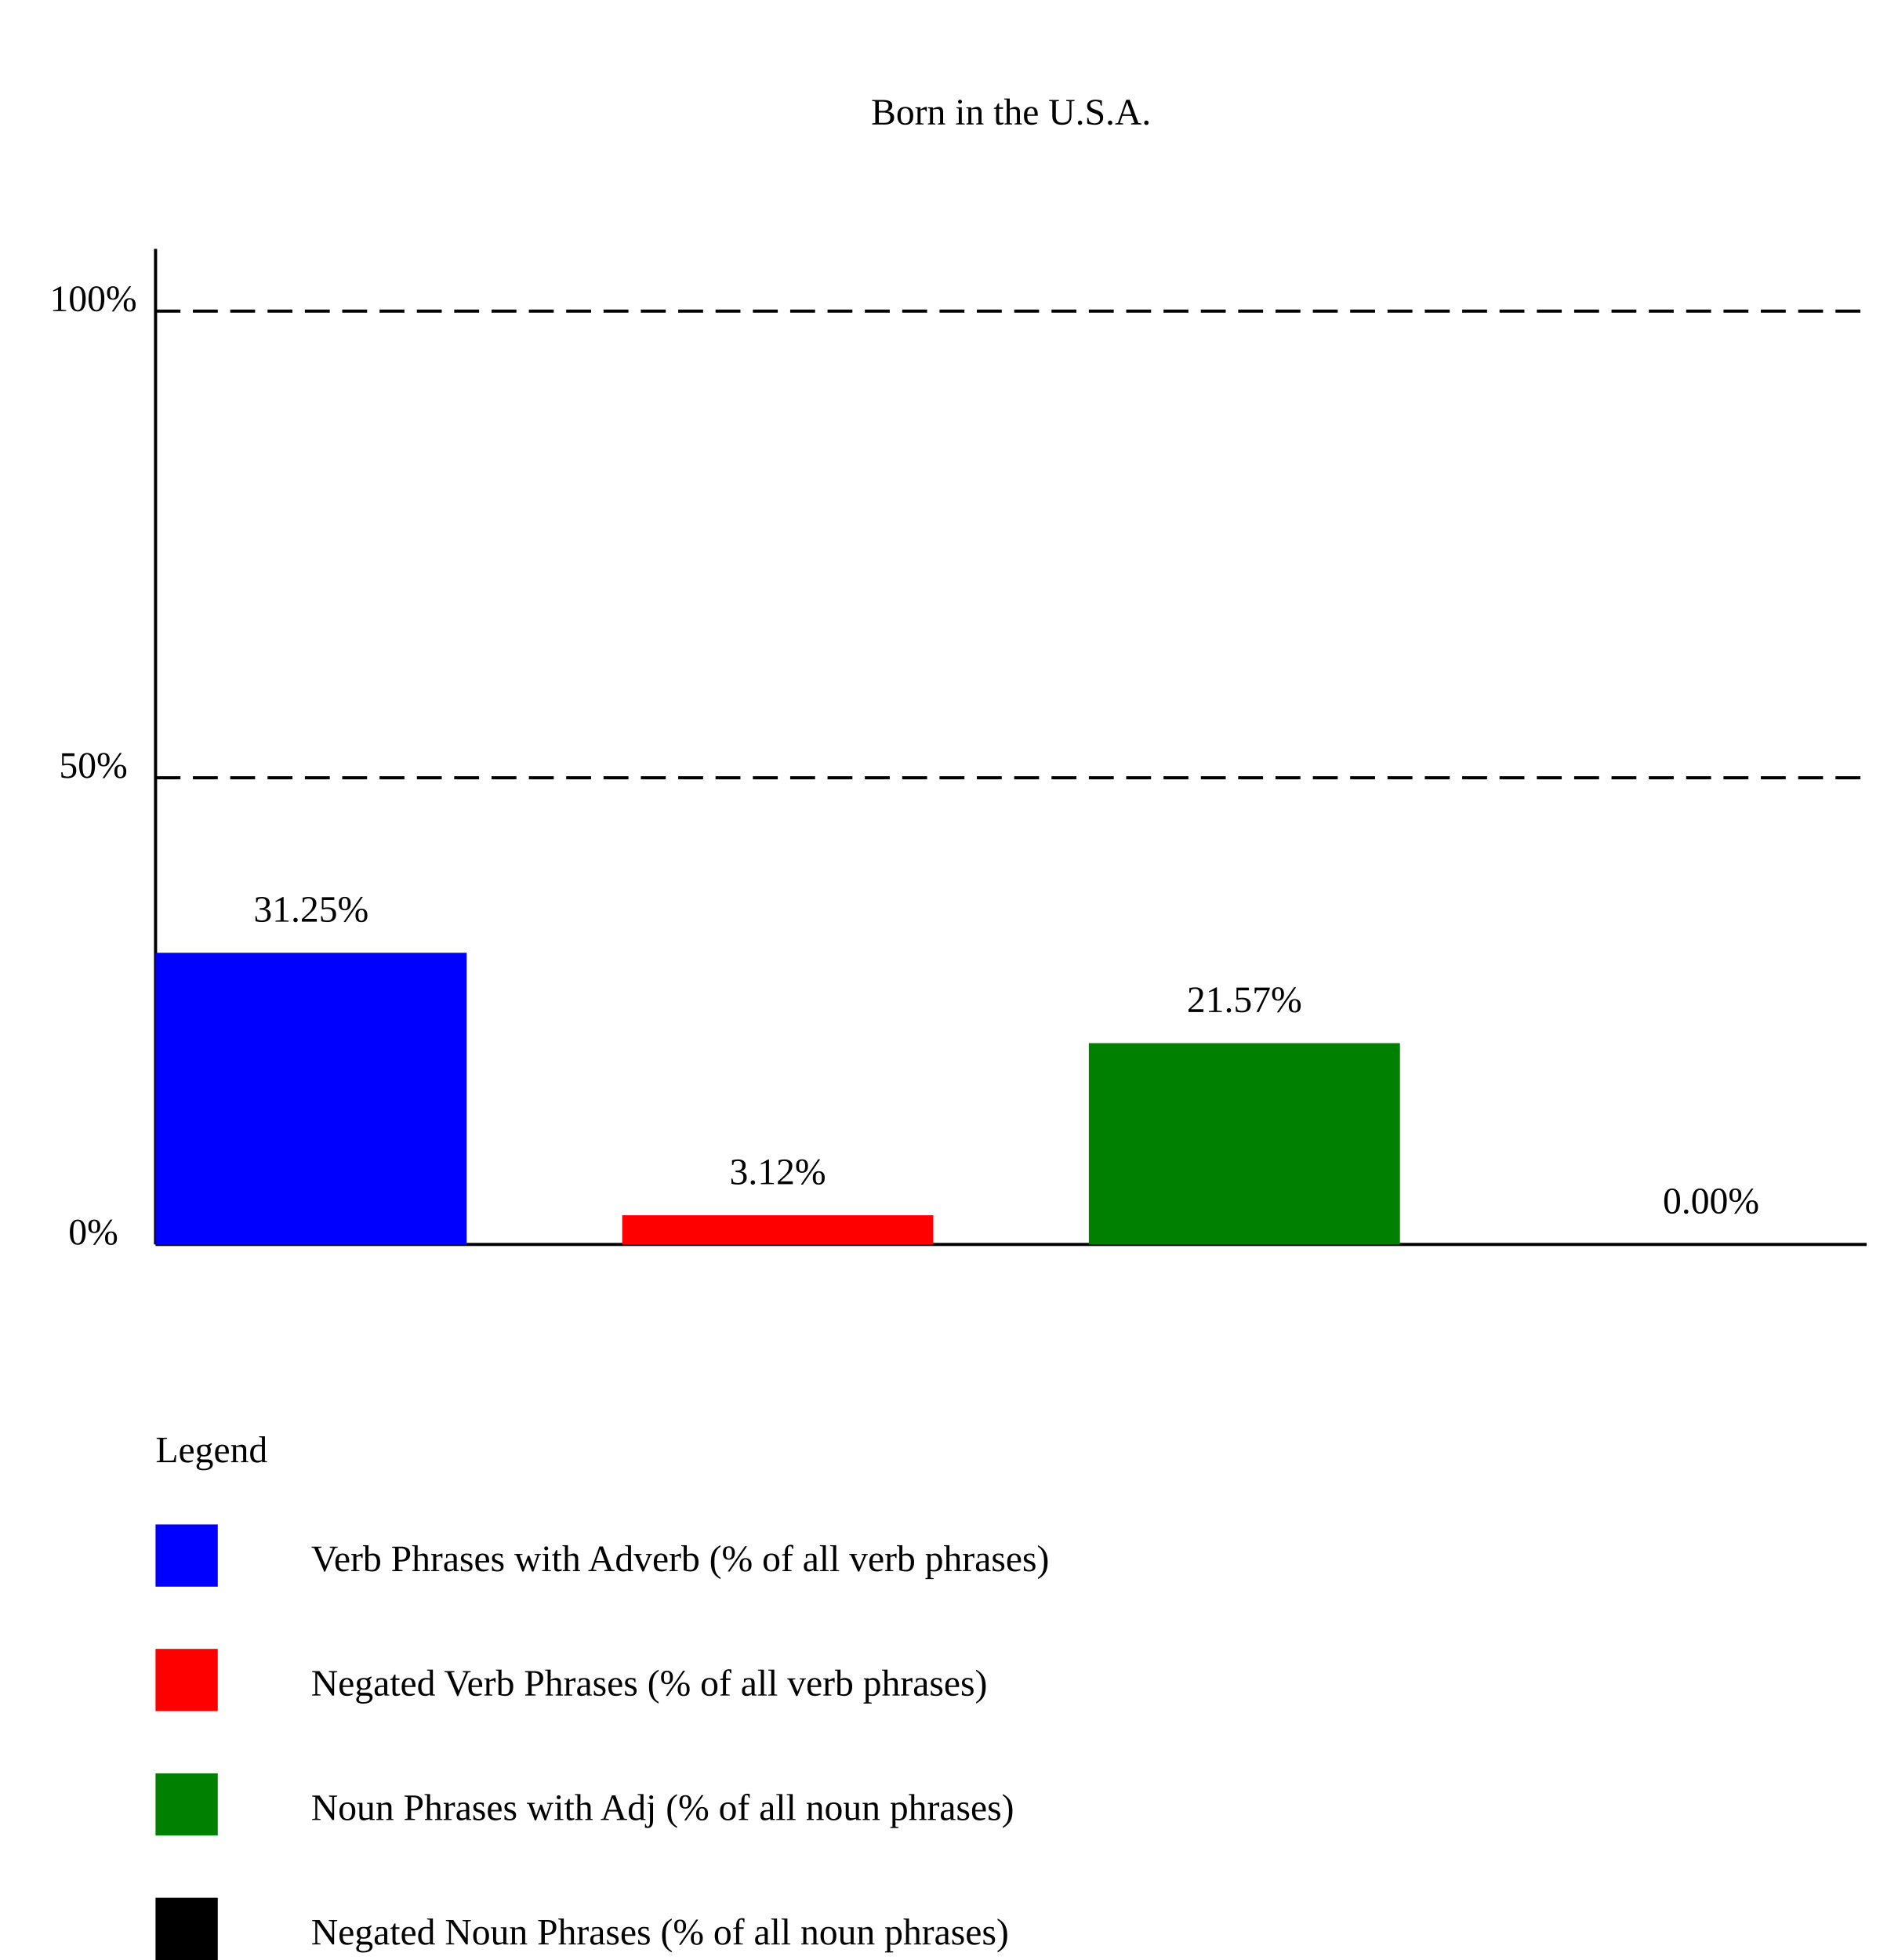
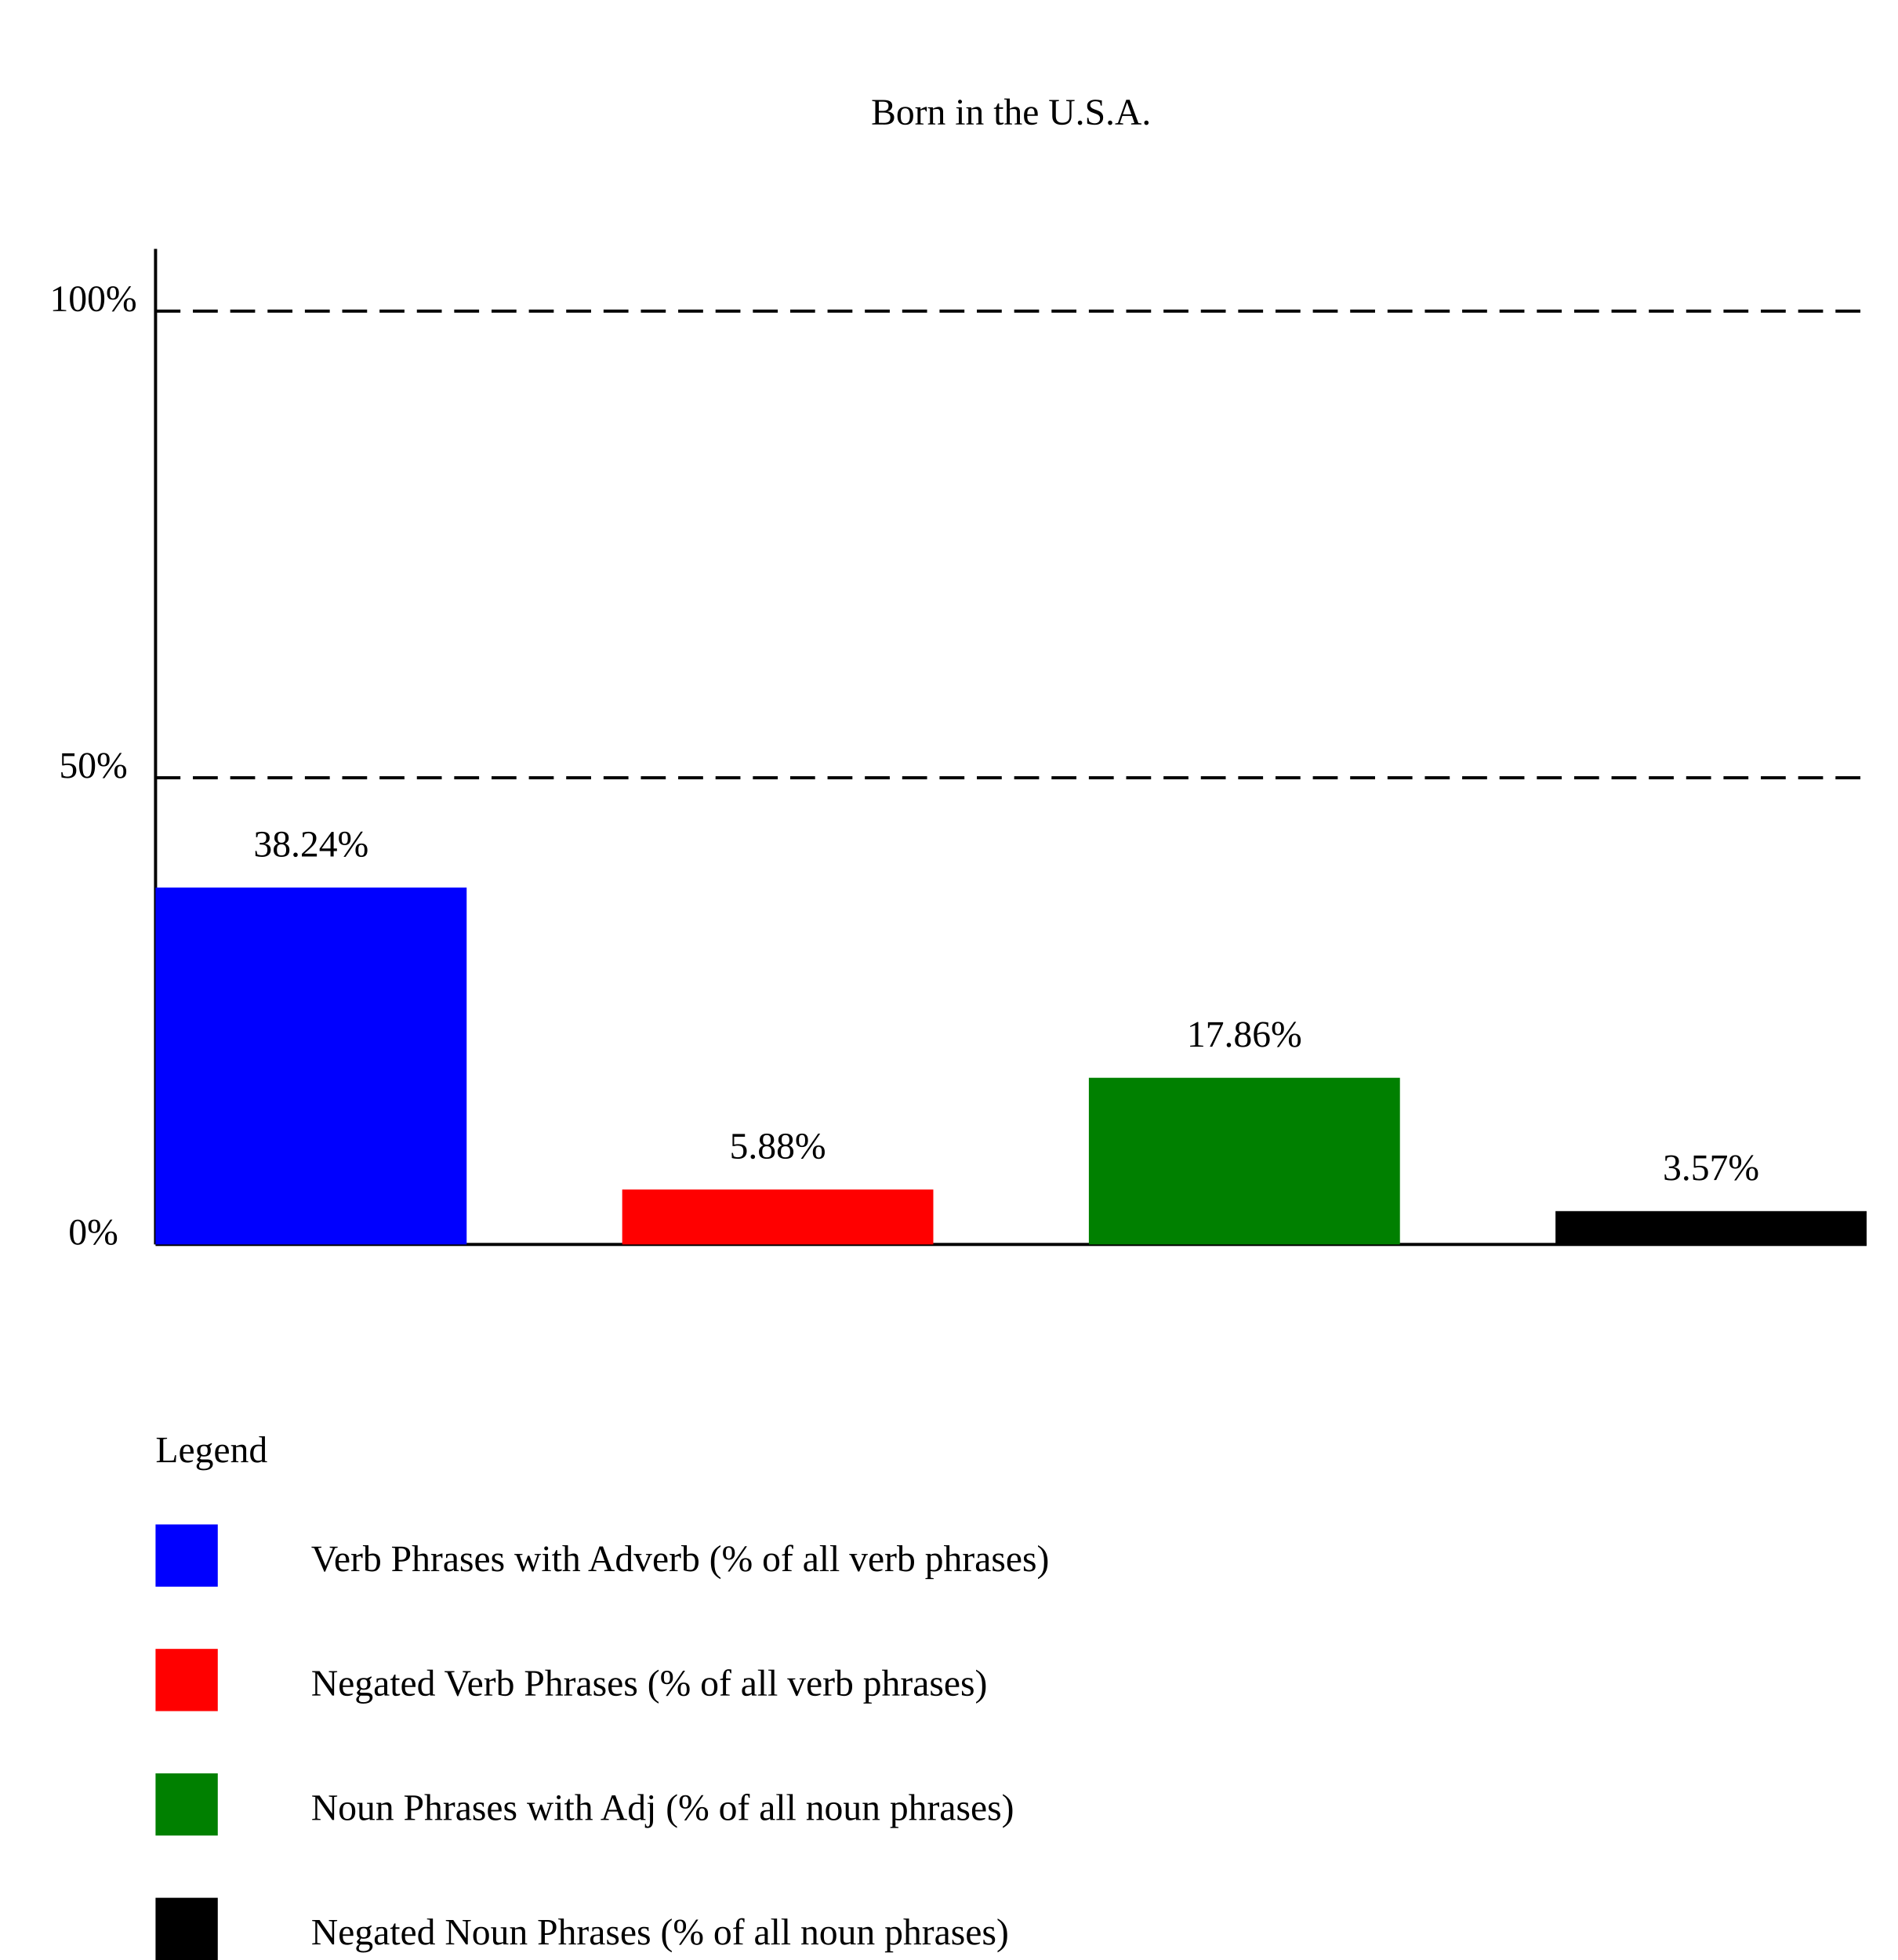
<svg xmlns="http://www.w3.org/2000/svg" width="100%" height="100%" viewBox="0 0 610 630" preserveAspectRatio="xMidYMid">
  <text x="325" y="40" text-anchor="middle">Born in the U.S.A.</text>
  <line x1="50" y1="400" x2="600" y2="400" style="stroke:rgb(0,0,0);stroke-width:1" />
  <line x1="50" y1="400" x2="50" y2="80" style="stroke:rgb(0,0,0);stroke-width:1" />
  <text x="30" y="400" text-anchor="middle">0%</text>
  <text x="30" y="250" text-anchor="middle">50%</text>
  <text x="30" y="100" text-anchor="middle">100%</text>
  <line x1="50" y1="250" x2="600" y2="250" style="stroke:rgb(0,0,0);stroke-width:1" stroke-dasharray="8 4" />
  <line x1="50" y1="100" x2="600" y2="100" style="stroke:rgb(0,0,0);stroke-width:1" stroke-dasharray="8 4" />
-   <rect x="50" y="306.25" width="100" height="93.75" style="fill:blue" />
-   <rect x="200" y="390.625" width="100" height="9.375" style="fill:red" />
-   <rect x="350" y="335.294" width="100" height="64.706" style="fill:green" />
-   <rect x="500" y="400" width="100" height="0" style="fill:black" />
-   <text x="100" y="296.25" text-anchor="middle">31.25%</text>
-   <text x="250" y="380.625" text-anchor="middle">3.12%</text>
-   <text x="400" y="325.294" text-anchor="middle">21.57%</text>
-   <text x="550" y="390" text-anchor="middle">0.00%</text>
+   <rect x="50" y="285.294" width="100" height="114.706" style="fill:blue" />
+   <rect x="200" y="382.353" width="100" height="17.647" style="fill:red" />
+   <rect x="350" y="346.429" width="100" height="53.571" style="fill:green" />
+   <rect x="500" y="389.286" width="100" height="10.714" style="fill:black" />
+   <text x="100" y="275.294" text-anchor="middle">38.24%</text>
+   <text x="250" y="372.353" text-anchor="middle">5.88%</text>
+   <text x="400" y="336.429" text-anchor="middle">17.86%</text>
+   <text x="550" y="379.286" text-anchor="middle">3.57%</text>
  <text x="50" y="470" text-anchor="left">Legend</text>
  <rect x="50" y="490" width="20" height="20" style="fill:blue" />
  <text x="100" y="505" text-anchor="left">Verb Phrases with Adverb (% of all verb phrases)</text>
  <rect x="50" y="530" width="20" height="20" style="fill:red" />
  <text x="100" y="545" text-anchor="left">Negated Verb Phrases (% of all verb phrases)</text>
  <rect x="50" y="570" width="20" height="20" style="fill:green" />
  <text x="100" y="585" text-anchor="left">Noun Phrases with Adj (% of all noun phrases)</text>
  <rect x="50" y="610" width="20" height="20" style="fill:black" />
  <text x="100" y="625" text-anchor="left">Negated Noun Phrases (% of all noun phrases)</text>
</svg>
